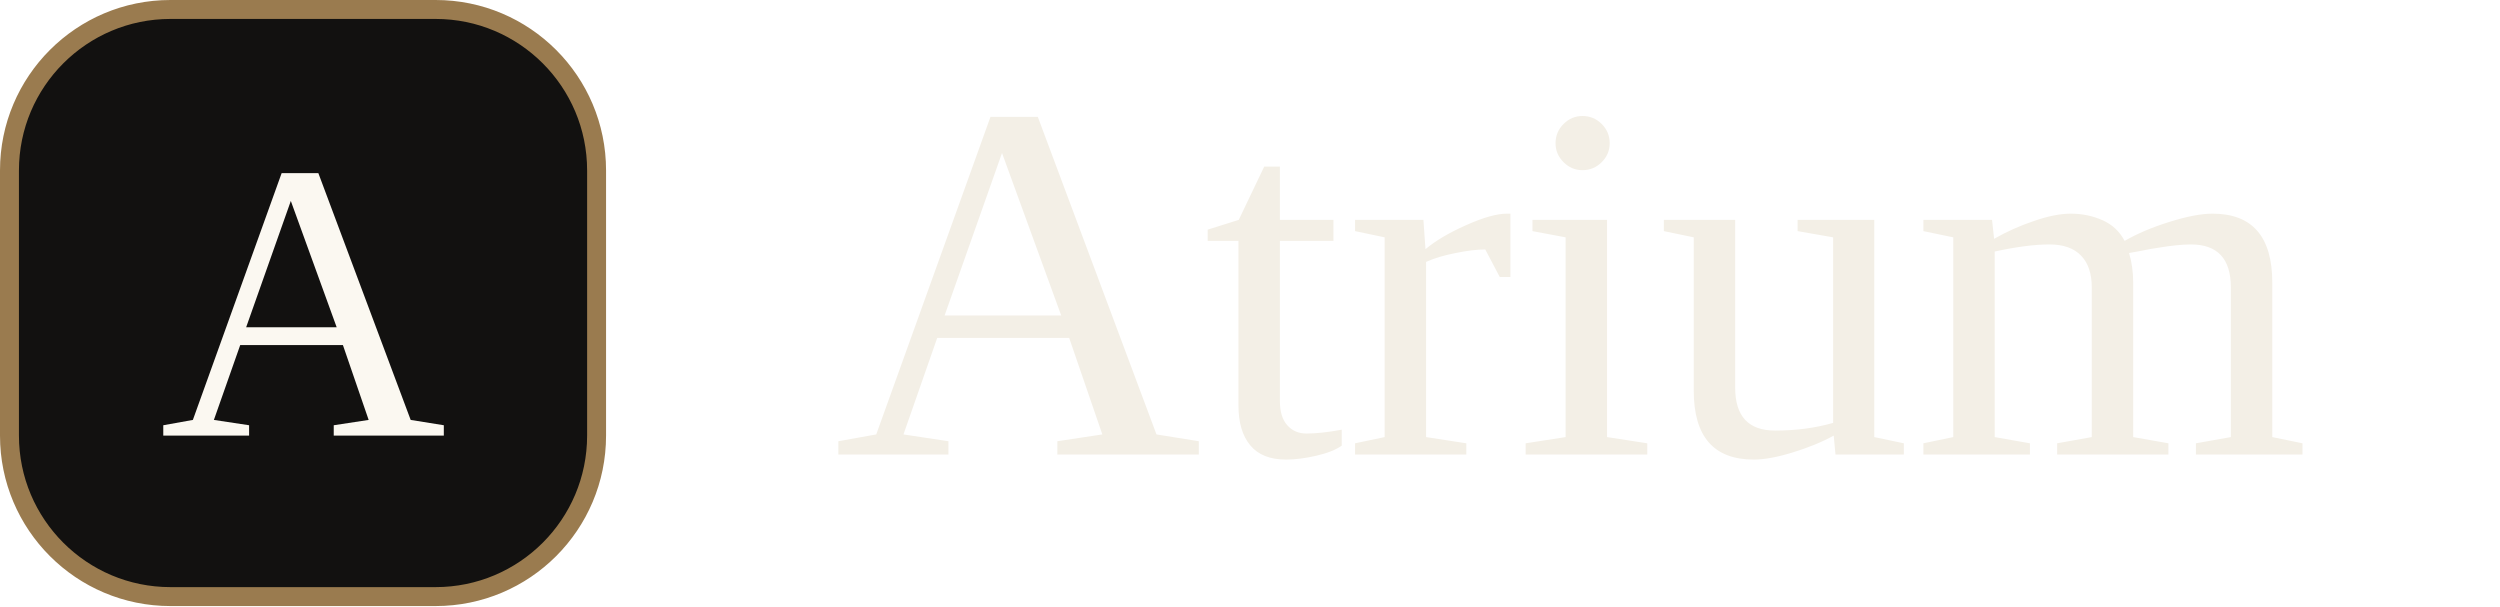
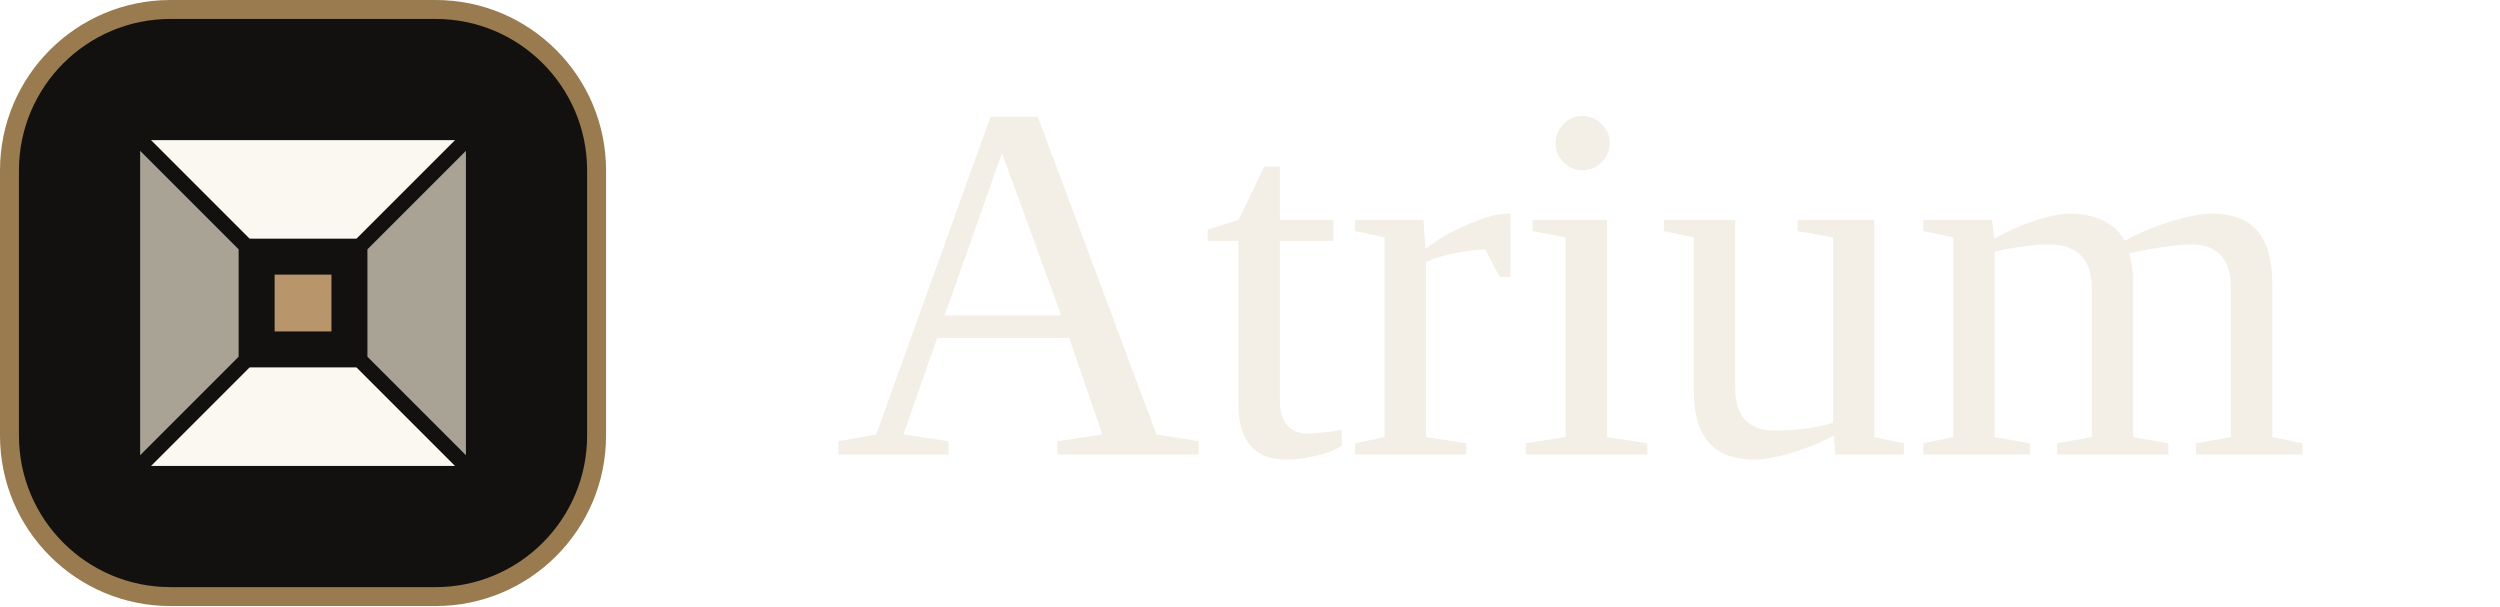
<svg xmlns="http://www.w3.org/2000/svg" viewBox="0 0 132 32" width="132" height="32" role="img" aria-label="Atrium">
  <rect x="0.5" y="0.5" width="31" height="31" rx="8.5" fill="#121110" stroke="#9A7B4F" />
-   <text x="16" y="23" text-anchor="middle" fill="#FBF8F1" font-family="'Instrument Serif', Georgia, 'Times New Roman', serif" font-size="21">A</text>
+   <path d="M7 7h18l-6 6h-6z" fill="#FBF8F1" stroke="#121110" stroke-width="0.8" stroke-linejoin="round" />
+   <path d="M7 25h18l-6-6h-6z" fill="#FBF8F1" stroke="#121110" stroke-width="0.8" stroke-linejoin="round" />
+   <path d="M7 7l6 6v6l-6 6z" fill="#A9A396" stroke="#121110" stroke-width="0.8" stroke-linejoin="round" />
+   <path d="M25 7l-6 6v6l6 6z" fill="#A9A396" stroke="#121110" stroke-width="0.8" stroke-linejoin="round" />
+   <rect x="14.5" y="14.5" width="3" height="3" fill="#B8956A" />
  <text x="44" y="24" fill="#F3EFE6" font-family="'Instrument Serif', Georgia, 'Times New Roman', serif" font-size="27">Atrium</text>
</svg>
